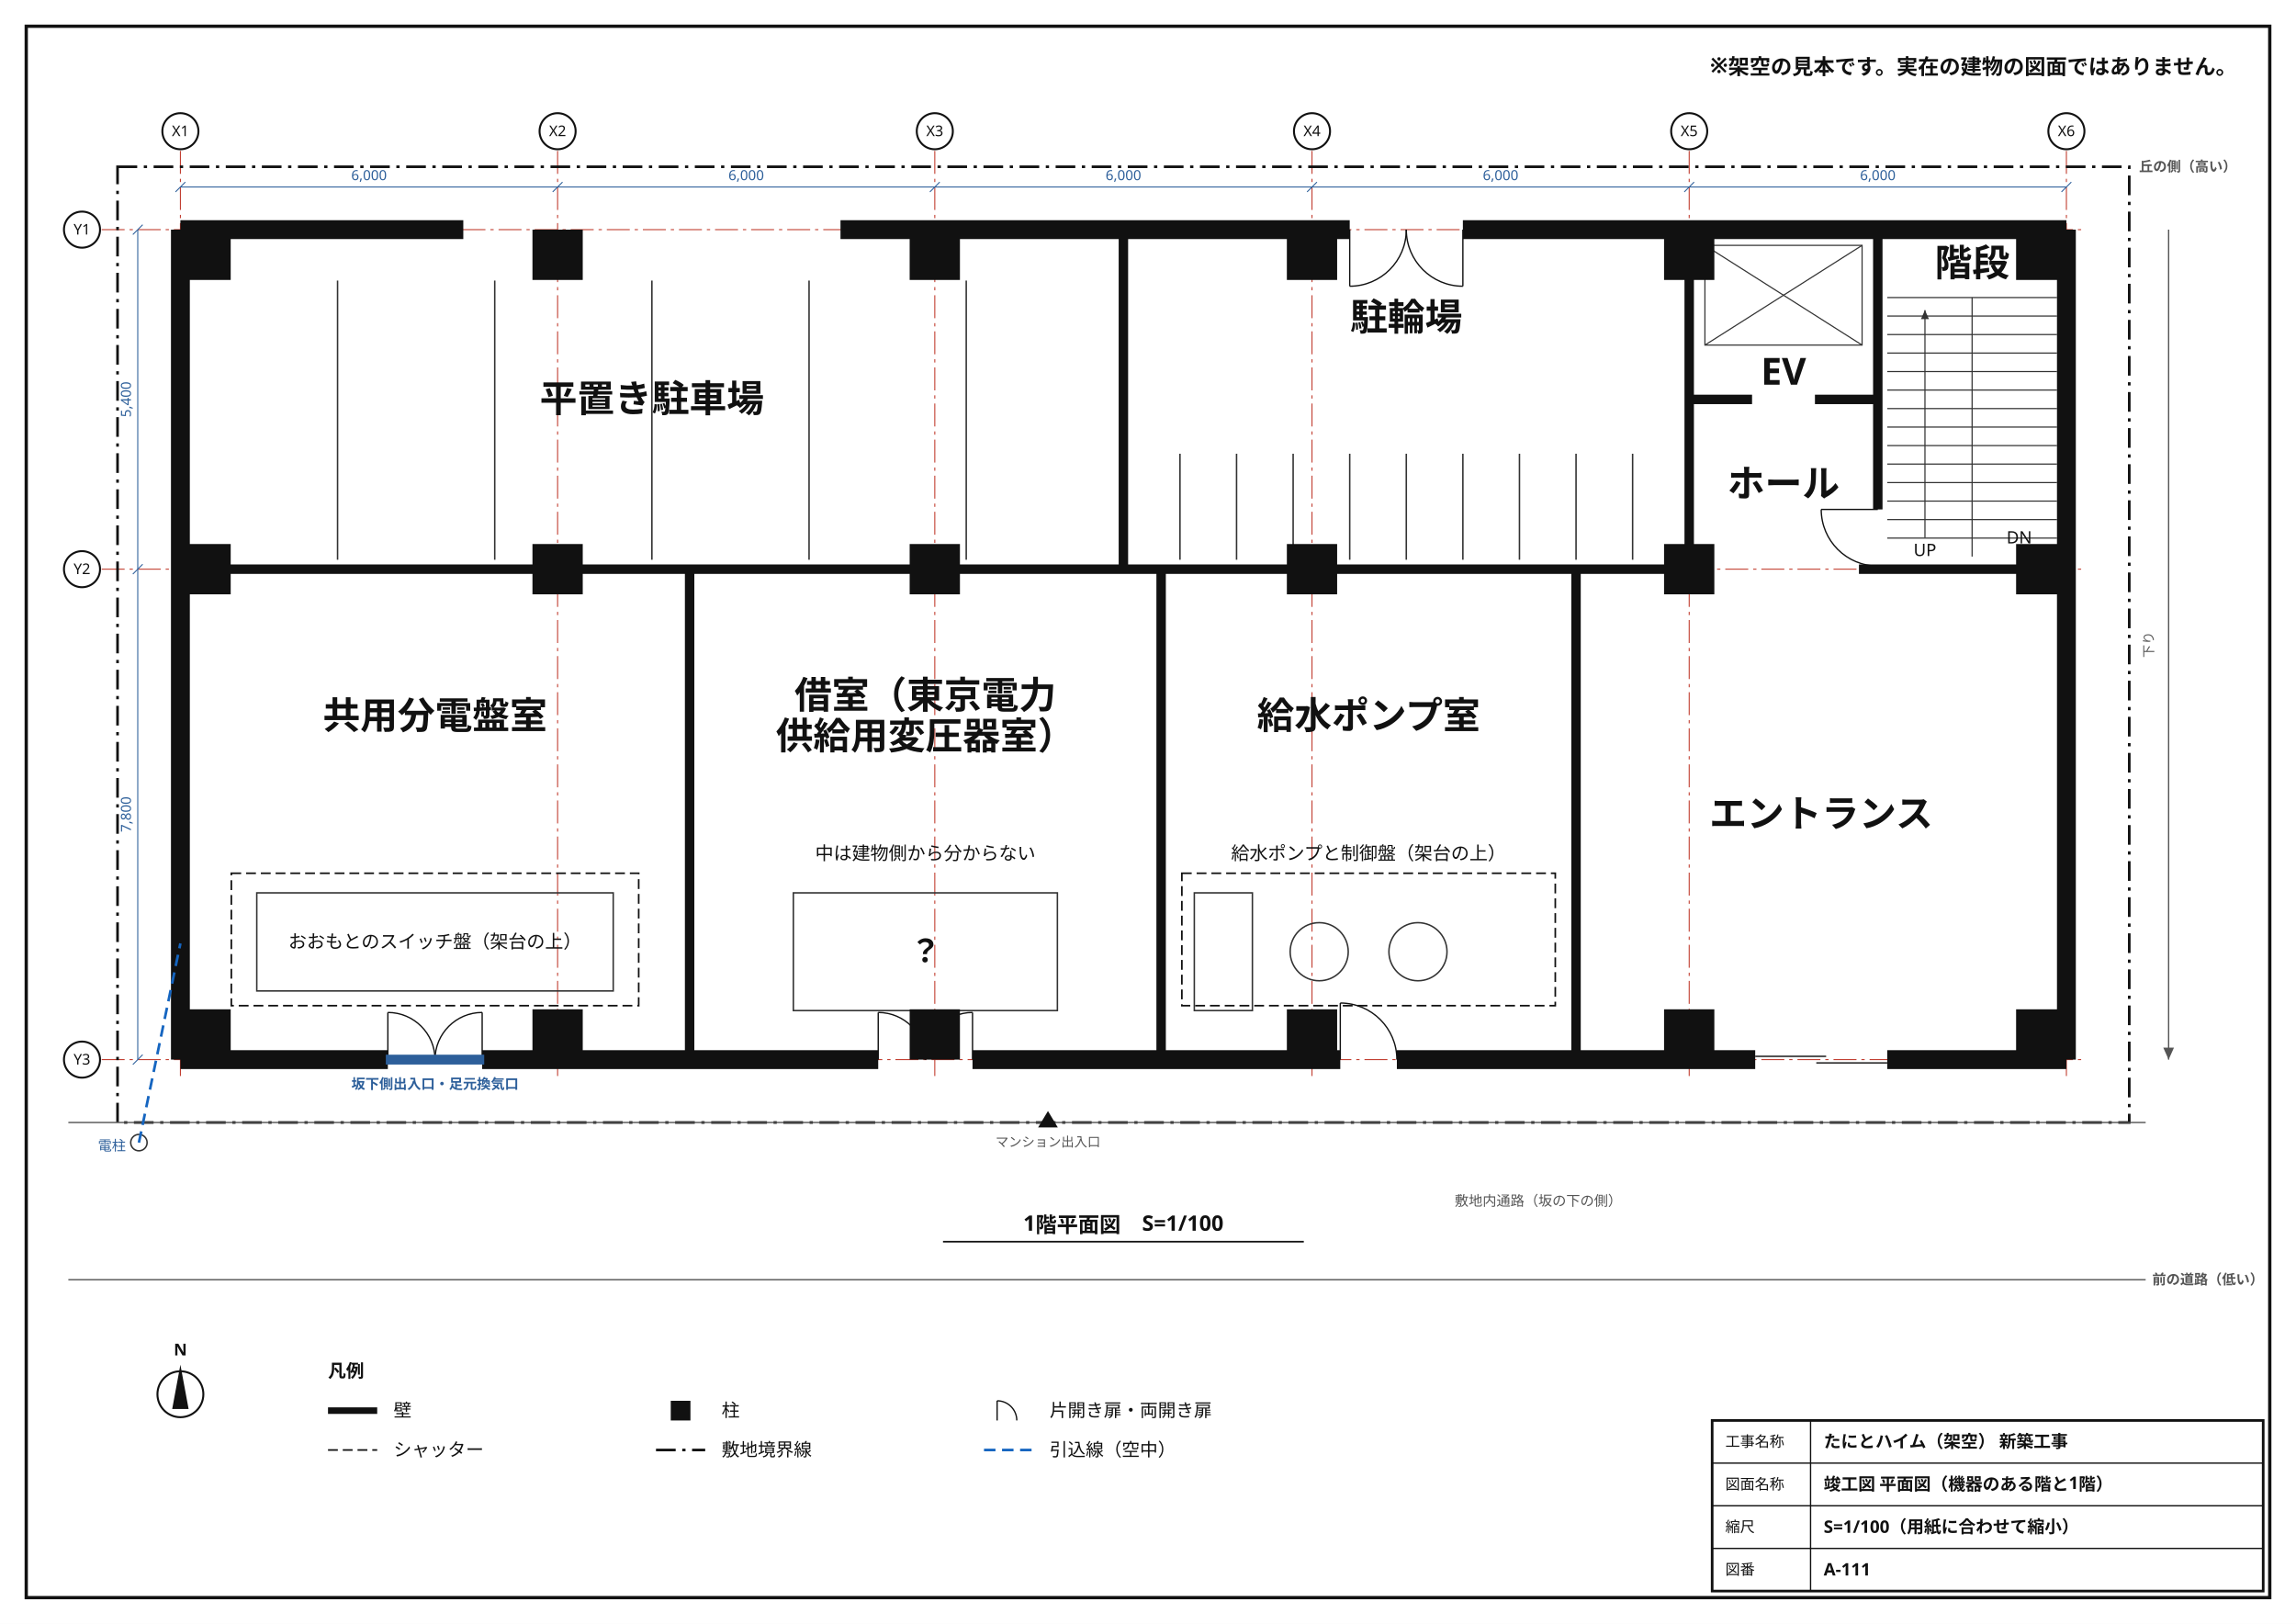
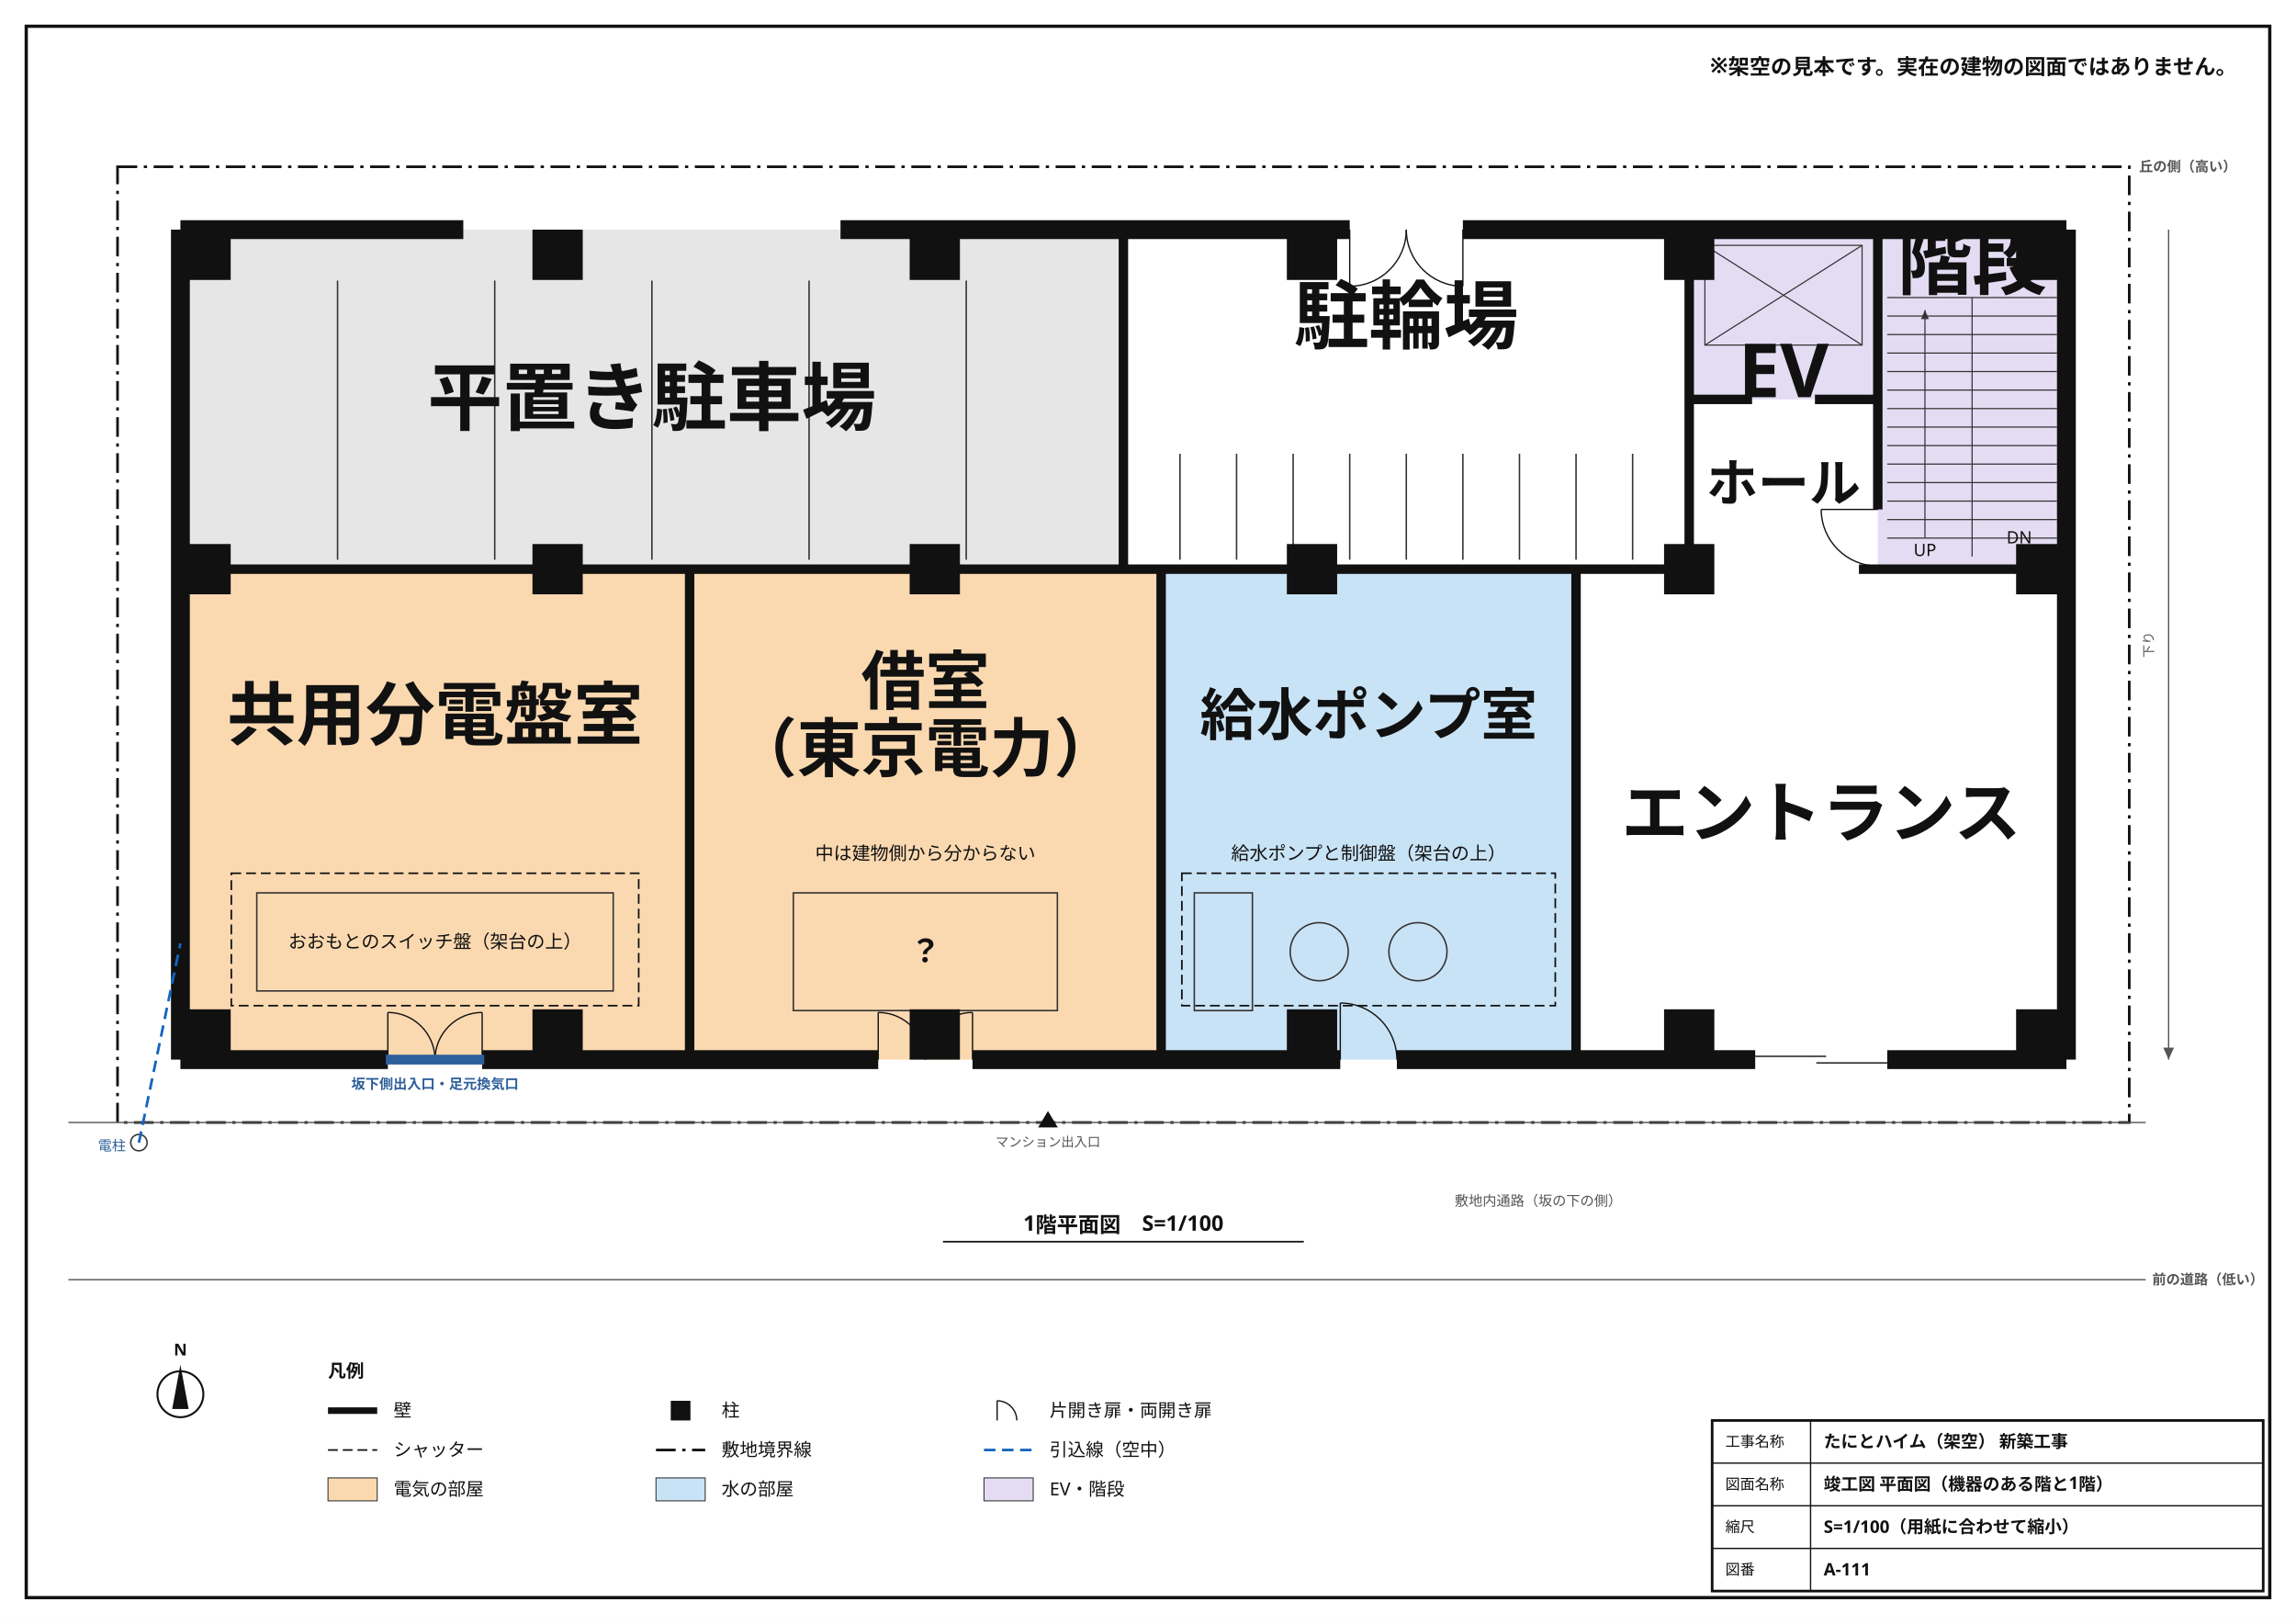
<svg xmlns="http://www.w3.org/2000/svg" viewBox="0 0 1400 990" width="1400" height="990">
  <rect width="1400" height="990" fill="#ffffff" />
  <polygon points="16.00,16.00 1384.00,16.00 1384.00,974.00 16.00,974.00" stroke="#111111" stroke-width="2" fill="none" />
  <text x="1364.00" y="44.33" font-size="13" text-anchor="end" fill="#111111" font-family="Hiragino Sans, Yu Gothic, Noto Sans JP, sans-serif" font-weight="600">※架空の見本です。実在の建物の図面ではありません。</text>
  <polygon points="1044.00,866.00 1380.00,866.00 1380.00,970.00 1044.00,970.00" stroke="#111111" stroke-width="1.6" fill="none" />
  <text x="1052.00" y="882.00" font-size="9" text-anchor="start" fill="#111111" font-family="Hiragino Sans, Yu Gothic, Noto Sans JP, sans-serif">工事名称</text>
  <text x="1112.00" y="882.50" font-size="10.5" text-anchor="start" fill="#111111" font-family="Hiragino Sans, Yu Gothic, Noto Sans JP, sans-serif" font-weight="600">たにとハイム（架空） 新築工事</text>
  <line x1="1044.00" y1="892.00" x2="1380.00" y2="892.00" stroke="#111111" stroke-width="0.8" fill="none" />
  <text x="1052.00" y="908.00" font-size="9" text-anchor="start" fill="#111111" font-family="Hiragino Sans, Yu Gothic, Noto Sans JP, sans-serif">図面名称</text>
  <text x="1112.00" y="908.50" font-size="10.5" text-anchor="start" fill="#111111" font-family="Hiragino Sans, Yu Gothic, Noto Sans JP, sans-serif" font-weight="600">竣工図 平面図（機器のある階と1階）</text>
  <line x1="1044.00" y1="918.00" x2="1380.00" y2="918.00" stroke="#111111" stroke-width="0.8" fill="none" />
  <text x="1052.00" y="934.00" font-size="9" text-anchor="start" fill="#111111" font-family="Hiragino Sans, Yu Gothic, Noto Sans JP, sans-serif">縮尺</text>
  <text x="1112.00" y="934.50" font-size="10.5" text-anchor="start" fill="#111111" font-family="Hiragino Sans, Yu Gothic, Noto Sans JP, sans-serif" font-weight="600">S=1/100（用紙に合わせて縮小）</text>
  <line x1="1044.00" y1="944.00" x2="1380.00" y2="944.00" stroke="#111111" stroke-width="0.8" fill="none" />
  <text x="1052.00" y="960.00" font-size="9" text-anchor="start" fill="#111111" font-family="Hiragino Sans, Yu Gothic, Noto Sans JP, sans-serif">図番</text>
  <text x="1112.00" y="960.50" font-size="10.5" text-anchor="start" fill="#111111" font-family="Hiragino Sans, Yu Gothic, Noto Sans JP, sans-serif" font-weight="600">A-111</text>
  <line x1="1104.00" y1="866.00" x2="1104.00" y2="970.00" stroke="#111111" stroke-width="0.8" fill="none" />
-   <line x1="110.00" y1="92.00" x2="110.00" y2="658.00" stroke="#c0392b" stroke-width="0.6" stroke-dasharray="14 3 2 3" fill="none" />
-   <circle cx="110.00" cy="80.00" r="11.00" stroke="#111111" stroke-width="1.2" fill="none" />
-   <text x="110.00" y="83.00" font-size="9" text-anchor="middle" fill="#111111" font-family="Hiragino Sans, Yu Gothic, Noto Sans JP, sans-serif">X1</text>
-   <line x1="340.00" y1="92.00" x2="340.00" y2="658.00" stroke="#c0392b" stroke-width="0.6" stroke-dasharray="14 3 2 3" fill="none" />
-   <circle cx="340.00" cy="80.00" r="11.00" stroke="#111111" stroke-width="1.2" fill="none" />
-   <text x="340.00" y="83.00" font-size="9" text-anchor="middle" fill="#111111" font-family="Hiragino Sans, Yu Gothic, Noto Sans JP, sans-serif">X2</text>
-   <line x1="570.00" y1="92.00" x2="570.00" y2="658.00" stroke="#c0392b" stroke-width="0.6" stroke-dasharray="14 3 2 3" fill="none" />
-   <circle cx="570.00" cy="80.00" r="11.00" stroke="#111111" stroke-width="1.2" fill="none" />
-   <text x="570.00" y="83.00" font-size="9" text-anchor="middle" fill="#111111" font-family="Hiragino Sans, Yu Gothic, Noto Sans JP, sans-serif">X3</text>
-   <line x1="800.00" y1="92.00" x2="800.00" y2="658.00" stroke="#c0392b" stroke-width="0.6" stroke-dasharray="14 3 2 3" fill="none" />
-   <circle cx="800.00" cy="80.00" r="11.00" stroke="#111111" stroke-width="1.2" fill="none" />
-   <text x="800.00" y="83.00" font-size="9" text-anchor="middle" fill="#111111" font-family="Hiragino Sans, Yu Gothic, Noto Sans JP, sans-serif">X4</text>
-   <line x1="1030.00" y1="92.00" x2="1030.00" y2="658.00" stroke="#c0392b" stroke-width="0.6" stroke-dasharray="14 3 2 3" fill="none" />
-   <circle cx="1030.00" cy="80.00" r="11.00" stroke="#111111" stroke-width="1.2" fill="none" />
-   <text x="1030.00" y="83.00" font-size="9" text-anchor="middle" fill="#111111" font-family="Hiragino Sans, Yu Gothic, Noto Sans JP, sans-serif">X5</text>
-   <line x1="1260.00" y1="92.00" x2="1260.00" y2="658.00" stroke="#c0392b" stroke-width="0.6" stroke-dasharray="14 3 2 3" fill="none" />
-   <circle cx="1260.00" cy="80.00" r="11.00" stroke="#111111" stroke-width="1.2" fill="none" />
-   <text x="1260.00" y="83.00" font-size="9" text-anchor="middle" fill="#111111" font-family="Hiragino Sans, Yu Gothic, Noto Sans JP, sans-serif">X6</text>
-   <line x1="62.00" y1="140.00" x2="1272.00" y2="140.00" stroke="#c0392b" stroke-width="0.6" stroke-dasharray="14 3 2 3" fill="none" />
-   <circle cx="50.00" cy="140.00" r="11.00" stroke="#111111" stroke-width="1.2" fill="none" />
-   <text x="50.00" y="143.00" font-size="9" text-anchor="middle" fill="#111111" font-family="Hiragino Sans, Yu Gothic, Noto Sans JP, sans-serif">Y1</text>
-   <line x1="62.00" y1="347.00" x2="1272.00" y2="347.00" stroke="#c0392b" stroke-width="0.6" stroke-dasharray="14 3 2 3" fill="none" />
-   <circle cx="50.00" cy="347.00" r="11.00" stroke="#111111" stroke-width="1.2" fill="none" />
-   <text x="50.00" y="350.00" font-size="9" text-anchor="middle" fill="#111111" font-family="Hiragino Sans, Yu Gothic, Noto Sans JP, sans-serif">Y2</text>
-   <line x1="62.00" y1="646.00" x2="1272.00" y2="646.00" stroke="#c0392b" stroke-width="0.6" stroke-dasharray="14 3 2 3" fill="none" />
-   <circle cx="50.00" cy="646.00" r="11.00" stroke="#111111" stroke-width="1.2" fill="none" />
-   <text x="50.00" y="649.00" font-size="9" text-anchor="middle" fill="#111111" font-family="Hiragino Sans, Yu Gothic, Noto Sans JP, sans-serif">Y3</text>
-   <line x1="110.00" y1="114.00" x2="1260.00" y2="114.00" stroke="#2d5f9a" stroke-width="0.6" fill="none" />
-   <line x1="107.00" y1="117.00" x2="113.00" y2="111.00" stroke="#2d5f9a" stroke-width="0.6" fill="none" />
-   <text x="225.00" y="109.83" font-size="8.5" text-anchor="middle" fill="#2d5f9a" font-family="Hiragino Sans, Yu Gothic, Noto Sans JP, sans-serif">6,000</text>
-   <line x1="337.00" y1="117.00" x2="343.00" y2="111.00" stroke="#2d5f9a" stroke-width="0.6" fill="none" />
-   <text x="455.00" y="109.83" font-size="8.5" text-anchor="middle" fill="#2d5f9a" font-family="Hiragino Sans, Yu Gothic, Noto Sans JP, sans-serif">6,000</text>
-   <line x1="567.00" y1="117.00" x2="573.00" y2="111.00" stroke="#2d5f9a" stroke-width="0.6" fill="none" />
-   <text x="685.00" y="109.83" font-size="8.5" text-anchor="middle" fill="#2d5f9a" font-family="Hiragino Sans, Yu Gothic, Noto Sans JP, sans-serif">6,000</text>
-   <line x1="797.00" y1="117.00" x2="803.00" y2="111.00" stroke="#2d5f9a" stroke-width="0.6" fill="none" />
-   <text x="915.00" y="109.83" font-size="8.5" text-anchor="middle" fill="#2d5f9a" font-family="Hiragino Sans, Yu Gothic, Noto Sans JP, sans-serif">6,000</text>
-   <line x1="1027.00" y1="117.00" x2="1033.00" y2="111.00" stroke="#2d5f9a" stroke-width="0.6" fill="none" />
-   <text x="1145.00" y="109.83" font-size="8.5" text-anchor="middle" fill="#2d5f9a" font-family="Hiragino Sans, Yu Gothic, Noto Sans JP, sans-serif">6,000</text>
-   <line x1="1257.00" y1="117.00" x2="1263.00" y2="111.00" stroke="#2d5f9a" stroke-width="0.6" fill="none" />
-   <line x1="84.00" y1="140.00" x2="84.00" y2="646.00" stroke="#2d5f9a" stroke-width="0.6" fill="none" />
-   <line x1="81.00" y1="143.00" x2="87.00" y2="137.00" stroke="#2d5f9a" stroke-width="0.6" fill="none" />
-   <text x="77.00" y="246.33" font-size="8.5" text-anchor="middle" fill="#2d5f9a" font-family="Hiragino Sans, Yu Gothic, Noto Sans JP, sans-serif" transform="rotate(-90 77.00 243.50)">5,400</text>
-   <line x1="81.00" y1="350.00" x2="87.00" y2="344.00" stroke="#2d5f9a" stroke-width="0.6" fill="none" />
-   <text x="77.00" y="499.33" font-size="8.5" text-anchor="middle" fill="#2d5f9a" font-family="Hiragino Sans, Yu Gothic, Noto Sans JP, sans-serif" transform="rotate(-90 77.00 496.50)">7,800</text>
-   <line x1="81.00" y1="649.00" x2="87.00" y2="643.00" stroke="#2d5f9a" stroke-width="0.6" fill="none" />
+   <polygon points="110.00,140.00 685.00,140.00 685.00,347.00 110.00,347.00" fill="#e6e6e6" stroke="none" />
+   <polygon points="1030.00,140.00 1145.00,140.00 1145.00,243.50 1030.00,243.50" fill="#e3dcf2" stroke="none" />
+   <polygon points="1145.00,140.00 1260.00,140.00 1260.00,347.00 1145.00,347.00" fill="#e3dcf2" stroke="none" />
+   <polygon points="110.00,347.00 420.50,347.00 420.50,646.00 110.00,646.00" fill="#fbd9b0" stroke="none" />
+   <polygon points="420.50,347.00 708.00,347.00 708.00,646.00 420.50,646.00" fill="#fbd9b0" stroke="none" />
+   <polygon points="708.00,347.00 961.00,347.00 961.00,646.00 708.00,646.00" fill="#c9e3f6" stroke="none" />
  <line x1="205.83" y1="171.05" x2="205.83" y2="341.25" stroke="#333333" stroke-width="0.9" fill="none" />
  <line x1="301.67" y1="171.05" x2="301.67" y2="341.25" stroke="#333333" stroke-width="0.9" fill="none" />
  <line x1="397.50" y1="171.05" x2="397.50" y2="341.25" stroke="#333333" stroke-width="0.9" fill="none" />
  <line x1="493.33" y1="171.05" x2="493.33" y2="341.25" stroke="#333333" stroke-width="0.9" fill="none" />
  <line x1="589.17" y1="171.05" x2="589.17" y2="341.25" stroke="#333333" stroke-width="0.9" fill="none" />
-   <text x="397.50" y="251.10" font-size="22.8" text-anchor="middle" fill="#111111" font-family="Hiragino Sans, Yu Gothic, Noto Sans JP, sans-serif" font-weight="600">平置き駐車場</text>
+   <text x="397.50" y="258.70" font-size="45.6" text-anchor="middle" fill="#111111" font-family="Hiragino Sans, Yu Gothic, Noto Sans JP, sans-serif" font-weight="600">平置き駐車場</text>
  <line x1="719.50" y1="276.62" x2="719.50" y2="341.25" stroke="#333333" stroke-width="0.9" fill="none" />
  <line x1="754.00" y1="276.62" x2="754.00" y2="341.25" stroke="#333333" stroke-width="0.9" fill="none" />
  <line x1="788.50" y1="276.62" x2="788.50" y2="341.25" stroke="#333333" stroke-width="0.9" fill="none" />
  <line x1="823.00" y1="276.62" x2="823.00" y2="341.25" stroke="#333333" stroke-width="0.9" fill="none" />
  <line x1="857.50" y1="276.62" x2="857.50" y2="341.25" stroke="#333333" stroke-width="0.9" fill="none" />
  <line x1="892.00" y1="276.62" x2="892.00" y2="341.25" stroke="#333333" stroke-width="0.9" fill="none" />
  <line x1="926.50" y1="276.62" x2="926.50" y2="341.25" stroke="#333333" stroke-width="0.9" fill="none" />
  <line x1="961.00" y1="276.62" x2="961.00" y2="341.25" stroke="#333333" stroke-width="0.9" fill="none" />
  <line x1="995.50" y1="276.62" x2="995.50" y2="341.25" stroke="#333333" stroke-width="0.9" fill="none" />
-   <text x="857.50" y="201.42" font-size="22.8" text-anchor="middle" fill="#111111" font-family="Hiragino Sans, Yu Gothic, Noto Sans JP, sans-serif" font-weight="600">駐輪場</text>
+   <text x="857.50" y="209.02" font-size="45.6" text-anchor="middle" fill="#111111" font-family="Hiragino Sans, Yu Gothic, Noto Sans JP, sans-serif" font-weight="600">駐輪場</text>
  <polygon points="1039.58,149.58 1135.42,149.58 1135.42,210.38 1039.58,210.38" stroke="#333333" stroke-width="0.7" fill="none" />
  <line x1="1039.58" y1="149.58" x2="1135.42" y2="210.38" stroke="#333333" stroke-width="0.7" fill="none" />
  <line x1="1135.42" y1="149.58" x2="1039.58" y2="210.38" stroke="#333333" stroke-width="0.7" fill="none" />
-   <text x="1087.50" y="234.54" font-size="22.8" text-anchor="middle" fill="#111111" font-family="Hiragino Sans, Yu Gothic, Noto Sans JP, sans-serif" font-weight="600">EV</text>
+   <text x="1087.50" y="242.14" font-size="45.6" text-anchor="middle" fill="#111111" font-family="Hiragino Sans, Yu Gothic, Noto Sans JP, sans-serif" font-weight="600">EV</text>
  <line x1="1202.50" y1="181.40" x2="1202.50" y2="339.33" stroke="#333333" stroke-width="0.7" fill="none" />
  <line x1="1150.75" y1="181.40" x2="1254.25" y2="181.40" stroke="#333333" stroke-width="0.7" fill="none" />
  <line x1="1150.75" y1="192.68" x2="1254.25" y2="192.68" stroke="#333333" stroke-width="0.7" fill="none" />
  <line x1="1150.75" y1="203.96" x2="1254.25" y2="203.96" stroke="#333333" stroke-width="0.7" fill="none" />
  <line x1="1150.75" y1="215.24" x2="1254.25" y2="215.24" stroke="#333333" stroke-width="0.7" fill="none" />
  <line x1="1150.75" y1="226.52" x2="1254.25" y2="226.52" stroke="#333333" stroke-width="0.7" fill="none" />
  <line x1="1150.75" y1="237.80" x2="1254.25" y2="237.80" stroke="#333333" stroke-width="0.7" fill="none" />
  <line x1="1150.75" y1="249.09" x2="1254.25" y2="249.09" stroke="#333333" stroke-width="0.7" fill="none" />
  <line x1="1150.75" y1="260.37" x2="1254.25" y2="260.37" stroke="#333333" stroke-width="0.7" fill="none" />
  <line x1="1150.75" y1="271.65" x2="1254.25" y2="271.65" stroke="#333333" stroke-width="0.7" fill="none" />
  <line x1="1150.75" y1="282.93" x2="1254.25" y2="282.93" stroke="#333333" stroke-width="0.7" fill="none" />
  <line x1="1150.75" y1="294.21" x2="1254.25" y2="294.21" stroke="#333333" stroke-width="0.7" fill="none" />
  <line x1="1150.75" y1="305.49" x2="1254.25" y2="305.49" stroke="#333333" stroke-width="0.7" fill="none" />
  <line x1="1150.75" y1="316.77" x2="1254.25" y2="316.77" stroke="#333333" stroke-width="0.7" fill="none" />
  <line x1="1150.75" y1="328.05" x2="1254.25" y2="328.05" stroke="#333333" stroke-width="0.7" fill="none" />
  <line x1="1173.75" y1="327.83" x2="1173.75" y2="189.07" stroke="#333333" stroke-width="0.7" fill="none" />
  <polygon points="1173.75,189.07 1176.20,194.55 1171.30,194.55" fill="#333333" stroke="none" />
  <text x="1231.25" y="331.30" font-size="10.4" text-anchor="middle" fill="#111111" font-family="Hiragino Sans, Yu Gothic, Noto Sans JP, sans-serif">DN</text>
  <text x="1173.75" y="338.97" font-size="10.4" text-anchor="middle" fill="#111111" font-family="Hiragino Sans, Yu Gothic, Noto Sans JP, sans-serif">UP</text>
-   <text x="1202.50" y="168.30" font-size="22.8" text-anchor="middle" fill="#111111" font-family="Hiragino Sans, Yu Gothic, Noto Sans JP, sans-serif" font-weight="600">階段</text>
-   <text x="1087.50" y="302.85" font-size="22.8" text-anchor="middle" fill="#111111" font-family="Hiragino Sans, Yu Gothic, Noto Sans JP, sans-serif" font-weight="600">ホール</text>
+   <text x="1202.50" y="175.90" font-size="45.6" text-anchor="middle" fill="#111111" font-family="Hiragino Sans, Yu Gothic, Noto Sans JP, sans-serif" font-weight="600">階段</text>
+   <text x="1087.50" y="305.69" font-size="31.318" text-anchor="middle" fill="#111111" font-family="Hiragino Sans, Yu Gothic, Noto Sans JP, sans-serif" font-weight="600">ホール</text>
  <polygon points="156.57,544.34 373.92,544.34 373.92,604.14 156.57,604.14" stroke="#333333" stroke-width="0.9" fill="none" />
  <polygon points="141.05,532.38 389.45,532.38 389.45,613.11 141.05,613.11" stroke="#111111" stroke-width="1.0" stroke-dasharray="6 3" fill="none" />
  <text x="265.25" y="577.97" font-size="11.2" text-anchor="middle" fill="#111111" font-family="Hiragino Sans, Yu Gothic, Noto Sans JP, sans-serif">おおもとのスイッチ盤（架台の上）</text>
-   <text x="265.25" y="444.30" font-size="22.8" text-anchor="middle" fill="#111111" font-family="Hiragino Sans, Yu Gothic, Noto Sans JP, sans-serif" font-weight="600">共用分電盤室</text>
+   <text x="265.25" y="450.79" font-size="42.28" text-anchor="middle" fill="#111111" font-family="Hiragino Sans, Yu Gothic, Noto Sans JP, sans-serif" font-weight="600">共用分電盤室</text>
  <polygon points="483.75,544.34 644.75,544.34 644.75,616.10 483.75,616.10" stroke="#333333" stroke-width="0.9" fill="none" />
  <text x="564.25" y="586.62" font-size="19.2" text-anchor="middle" fill="#111111" font-family="Hiragino Sans, Yu Gothic, Noto Sans JP, sans-serif" font-weight="600">？</text>
  <text x="564.25" y="524.15" font-size="11.2" text-anchor="middle" fill="#111111" font-family="Hiragino Sans, Yu Gothic, Noto Sans JP, sans-serif">中は建物側から分からない</text>
-   <text x="564.25" y="431.90" font-size="22.8" text-anchor="middle" fill="#111111" font-family="Hiragino Sans, Yu Gothic, Noto Sans JP, sans-serif" font-weight="600">借室（東京電力</text>
-   <text x="564.25" y="456.70" font-size="22.8" text-anchor="middle" fill="#111111" font-family="Hiragino Sans, Yu Gothic, Noto Sans JP, sans-serif" font-weight="600">供給用変圧器室）</text>
+   <text x="564.25" y="429.18" font-size="39.148" text-anchor="middle" fill="#111111" font-family="Hiragino Sans, Yu Gothic, Noto Sans JP, sans-serif" font-weight="600">借室</text>
+   <text x="564.25" y="470.32" font-size="39.148" text-anchor="middle" fill="#111111" font-family="Hiragino Sans, Yu Gothic, Noto Sans JP, sans-serif" font-weight="600">（東京電力）</text>
  <circle cx="804.39" cy="580.22" r="17.71" stroke="#333333" stroke-width="0.9" fill="none" />
  <circle cx="864.61" cy="580.22" r="17.71" stroke="#333333" stroke-width="0.9" fill="none" />
  <polygon points="728.24,544.34 763.66,544.34 763.66,616.10 728.24,616.10" stroke="#333333" stroke-width="0.9" fill="none" />
  <text x="834.50" y="524.15" font-size="11.2" text-anchor="middle" fill="#111111" font-family="Hiragino Sans, Yu Gothic, Noto Sans JP, sans-serif">給水ポンプと制御盤（架台の上）</text>
  <polygon points="720.65,532.38 948.35,532.38 948.35,613.11 720.65,613.11" stroke="#111111" stroke-width="1.0" stroke-dasharray="6 3" fill="none" />
-   <text x="834.50" y="444.30" font-size="22.8" text-anchor="middle" fill="#111111" font-family="Hiragino Sans, Yu Gothic, Noto Sans JP, sans-serif" font-weight="600">給水ポンプ室</text>
-   <text x="1110.50" y="504.10" font-size="22.8" text-anchor="middle" fill="#111111" font-family="Hiragino Sans, Yu Gothic, Noto Sans JP, sans-serif" font-weight="600">エントランス</text>
+   <text x="834.50" y="448.18" font-size="34.45" text-anchor="middle" fill="#111111" font-family="Hiragino Sans, Yu Gothic, Noto Sans JP, sans-serif" font-weight="600">給水ポンプ室</text>
+   <text x="1110.50" y="510.07" font-size="40.714" text-anchor="middle" fill="#111111" font-family="Hiragino Sans, Yu Gothic, Noto Sans JP, sans-serif" font-weight="600">エントランス</text>
  <polygon points="110.00,134.25 282.50,134.25 282.50,145.75 110.00,145.75" fill="#111111" stroke="none" />
  <polygon points="512.50,134.25 823.00,134.25 823.00,145.75 512.50,145.75" fill="#111111" stroke="none" />
  <polygon points="892.00,134.25 1260.00,134.25 1260.00,145.75 892.00,145.75" fill="#111111" stroke="none" />
  <polygon points="110.00,344.12 1041.50,344.12 1041.50,349.88 110.00,349.88" fill="#111111" stroke="none" />
  <polygon points="1133.50,344.12 1260.00,344.12 1260.00,349.88 1133.50,349.88" fill="#111111" stroke="none" />
  <polygon points="104.25,140.00 115.75,140.00 115.75,646.00 104.25,646.00" fill="#111111" stroke="none" />
  <polygon points="682.12,140.00 687.88,140.00 687.88,347.00 682.12,347.00" fill="#111111" stroke="none" />
  <polygon points="1027.12,140.00 1032.88,140.00 1032.88,347.00 1027.12,347.00" fill="#111111" stroke="none" />
  <polygon points="1030.00,240.62 1068.33,240.62 1068.33,246.38 1030.00,246.38" fill="#111111" stroke="none" />
  <polygon points="1106.67,240.62 1145.00,240.62 1145.00,246.38 1106.67,246.38" fill="#111111" stroke="none" />
  <polygon points="1142.12,140.00 1147.88,140.00 1147.88,310.58 1142.12,310.58" fill="#111111" stroke="none" />
  <polygon points="1142.12,345.08 1147.88,345.08 1147.88,347.00 1142.12,347.00" fill="#111111" stroke="none" />
  <polygon points="1254.25,140.00 1265.75,140.00 1265.75,646.00 1254.25,646.00" fill="#111111" stroke="none" />
  <polygon points="110.00,640.25 236.50,640.25 236.50,651.75 110.00,651.75" fill="#111111" stroke="none" />
  <polygon points="294.00,640.25 535.50,640.25 535.50,651.75 294.00,651.75" fill="#111111" stroke="none" />
  <polygon points="593.00,640.25 817.25,640.25 817.25,651.75 593.00,651.75" fill="#111111" stroke="none" />
  <polygon points="851.75,640.25 1070.25,640.25 1070.25,651.75 851.75,651.75" fill="#111111" stroke="none" />
  <polygon points="1150.75,640.25 1260.00,640.25 1260.00,651.75 1150.75,651.75" fill="#111111" stroke="none" />
  <polygon points="417.62,347.00 423.38,347.00 423.38,646.00 417.62,646.00" fill="#111111" stroke="none" />
  <polygon points="705.12,347.00 710.88,347.00 710.88,646.00 705.12,646.00" fill="#111111" stroke="none" />
  <polygon points="958.12,347.00 963.87,347.00 963.87,646.00 958.12,646.00" fill="#111111" stroke="none" />
  <line x1="823.00" y1="140.00" x2="823.00" y2="174.50" stroke="#111111" stroke-width="0.8" fill="none" />
  <path d="M 857.50 140.00 A 34.50 34.50 0 0 1 823.00 174.50" stroke="#111111" stroke-width="0.8" fill="none" />
  <line x1="892.00" y1="140.00" x2="892.00" y2="174.50" stroke="#111111" stroke-width="0.8" fill="none" />
  <path d="M 892.00 174.50 A 34.50 34.50 0 0 1 857.50 140.00" stroke="#111111" stroke-width="0.8" fill="none" />
  <line x1="1145.00" y1="310.58" x2="1110.50" y2="310.58" stroke="#111111" stroke-width="0.8" fill="none" />
  <path d="M 1145.00 345.08 A 34.50 34.50 0 0 1 1110.50 310.58" stroke="#111111" stroke-width="0.8" fill="none" />
  <line x1="236.50" y1="646.00" x2="236.50" y2="617.25" stroke="#111111" stroke-width="0.8" fill="none" />
  <path d="M 236.50 617.25 A 28.75 28.75 0 0 1 265.25 646.00" stroke="#111111" stroke-width="0.8" fill="none" />
  <line x1="294.00" y1="646.00" x2="294.00" y2="617.25" stroke="#111111" stroke-width="0.8" fill="none" />
  <path d="M 265.25 646.00 A 28.75 28.75 0 0 1 294.00 617.25" stroke="#111111" stroke-width="0.8" fill="none" />
  <line x1="535.50" y1="646.00" x2="535.50" y2="617.25" stroke="#111111" stroke-width="0.8" fill="none" />
  <path d="M 535.50 617.25 A 28.75 28.75 0 0 1 564.25 646.00" stroke="#111111" stroke-width="0.8" fill="none" />
  <line x1="593.00" y1="646.00" x2="593.00" y2="617.25" stroke="#111111" stroke-width="0.8" fill="none" />
  <path d="M 564.25 646.00 A 28.75 28.75 0 0 1 593.00 617.25" stroke="#111111" stroke-width="0.8" fill="none" />
  <line x1="817.25" y1="646.00" x2="817.25" y2="611.50" stroke="#111111" stroke-width="0.8" fill="none" />
  <path d="M 817.25 611.50 A 34.50 34.50 0 0 1 851.75 646.00" stroke="#111111" stroke-width="0.8" fill="none" />
  <line x1="1070.25" y1="644.00" x2="1113.50" y2="644.00" stroke="#111111" stroke-width="0.8" fill="none" />
  <line x1="1107.50" y1="648.00" x2="1150.75" y2="648.00" stroke="#111111" stroke-width="0.8" fill="none" />
  <polygon points="110.00,140.00 140.67,140.00 140.67,170.67 110.00,170.67" fill="#111111" stroke="none" />
  <polygon points="110.00,331.67 140.67,331.67 140.67,362.33 110.00,362.33" fill="#111111" stroke="none" />
  <polygon points="110.00,615.33 140.67,615.33 140.67,646.00 110.00,646.00" fill="#111111" stroke="none" />
  <polygon points="324.67,140.00 355.33,140.00 355.33,170.67 324.67,170.67" fill="#111111" stroke="none" />
  <polygon points="324.67,331.67 355.33,331.67 355.33,362.33 324.67,362.33" fill="#111111" stroke="none" />
  <polygon points="324.67,615.33 355.33,615.33 355.33,646.00 324.67,646.00" fill="#111111" stroke="none" />
  <polygon points="554.67,140.00 585.33,140.00 585.33,170.67 554.67,170.67" fill="#111111" stroke="none" />
  <polygon points="554.67,331.67 585.33,331.67 585.33,362.33 554.67,362.33" fill="#111111" stroke="none" />
  <polygon points="554.67,615.33 585.33,615.33 585.33,646.00 554.67,646.00" fill="#111111" stroke="none" />
  <polygon points="784.67,140.00 815.33,140.00 815.33,170.67 784.67,170.67" fill="#111111" stroke="none" />
  <polygon points="784.67,331.67 815.33,331.67 815.33,362.33 784.67,362.33" fill="#111111" stroke="none" />
  <polygon points="784.67,615.33 815.33,615.33 815.33,646.00 784.67,646.00" fill="#111111" stroke="none" />
  <polygon points="1014.67,140.00 1045.33,140.00 1045.33,170.67 1014.67,170.67" fill="#111111" stroke="none" />
  <polygon points="1014.67,331.67 1045.33,331.67 1045.33,362.33 1014.67,362.33" fill="#111111" stroke="none" />
  <polygon points="1014.67,615.33 1045.33,615.33 1045.33,646.00 1014.67,646.00" fill="#111111" stroke="none" />
  <polygon points="1229.33,140.00 1260.00,140.00 1260.00,170.67 1229.33,170.67" fill="#111111" stroke="none" />
  <polygon points="1229.33,331.67 1260.00,331.67 1260.00,362.33 1229.33,362.33" fill="#111111" stroke="none" />
  <polygon points="1229.33,615.33 1260.00,615.33 1260.00,646.00 1229.33,646.00" fill="#111111" stroke="none" />
  <polygon points="235.25,643.00 295.25,643.00 295.25,649.00 235.25,649.00" fill="#2d5f9a" stroke="none" />
  <text x="265.25" y="663.83" font-size="8.5" text-anchor="middle" fill="#2d5f9a" font-family="Hiragino Sans, Yu Gothic, Noto Sans JP, sans-serif" font-weight="600">坂下側出入口・足元換気口</text>
  <polygon points="71.67,101.67 1298.33,101.67 1298.33,684.33 71.67,684.33" stroke="#111111" stroke-width="1.6" stroke-dasharray="12 4 2 4" fill="none" />
  <line x1="41.67" y1="684.33" x2="1308.33" y2="684.33" stroke="#555555" stroke-width="0.8" fill="none" />
  <line x1="41.67" y1="780.17" x2="1308.33" y2="780.17" stroke="#555555" stroke-width="0.8" fill="none" />
  <text x="938.00" y="735.08" font-size="8.5" text-anchor="middle" fill="#555555" font-family="Hiragino Sans, Yu Gothic, Noto Sans JP, sans-serif">敷地内通路（坂の下の側）</text>
  <text x="1304.33" y="104.50" font-size="8.5" text-anchor="start" fill="#555555" font-family="Hiragino Sans, Yu Gothic, Noto Sans JP, sans-serif" font-weight="600">丘の側（高い）</text>
  <text x="1312.33" y="783.00" font-size="8.5" text-anchor="start" fill="#555555" font-family="Hiragino Sans, Yu Gothic, Noto Sans JP, sans-serif" font-weight="600">前の道路（低い）</text>
  <line x1="1322.33" y1="140.00" x2="1322.33" y2="646.00" stroke="#555555" stroke-width="0.8" fill="none" />
  <polygon points="1322.33,646.00 1319.07,638.70 1325.60,638.70" fill="#555555" stroke="none" />
  <text x="1310.33" y="395.67" font-size="8" text-anchor="middle" fill="#555555" font-family="Hiragino Sans, Yu Gothic, Noto Sans JP, sans-serif" transform="rotate(-90 1310.33 393.00)">下り</text>
  <polygon points="639.00,677.33 633.00,687.33 645.00,687.33" fill="#111111" stroke="none" />
  <text x="639.00" y="699.00" font-size="8" text-anchor="middle" fill="#555555" font-family="Hiragino Sans, Yu Gothic, Noto Sans JP, sans-serif">マンション出入口</text>
  <circle cx="84.70" cy="696.60" r="5.00" stroke="#333333" stroke-width="0.9" fill="none" />
  <line x1="84.70" y1="696.60" x2="110.00" y2="575.16" stroke="#1565c0" stroke-width="1.6" stroke-dasharray="7 4" fill="none" />
  <text x="76.70" y="701.43" font-size="8.5" text-anchor="end" fill="#2d5f9a" font-family="Hiragino Sans, Yu Gothic, Noto Sans JP, sans-serif">電柱</text>
  <text x="685.00" y="750.33" font-size="13" text-anchor="middle" fill="#111111" font-family="Hiragino Sans, Yu Gothic, Noto Sans JP, sans-serif" font-weight="600">1階平面図　S=1/100</text>
  <line x1="575.00" y1="757.00" x2="795.00" y2="757.00" stroke="#111111" stroke-width="1" fill="none" />
  <circle cx="110.00" cy="850.00" r="14.00" stroke="#111111" stroke-width="1.2" fill="none" />
  <polygon points="110.00,832.00 105.00,859.00 115.00,859.00" fill="#111111" stroke="none" />
  <text x="110.00" y="826.33" font-size="10" text-anchor="middle" fill="#111111" font-family="Hiragino Sans, Yu Gothic, Noto Sans JP, sans-serif" font-weight="600">N</text>
  <text x="200.00" y="839.67" font-size="11" text-anchor="start" fill="#111111" font-family="Hiragino Sans, Yu Gothic, Noto Sans JP, sans-serif" font-weight="600">凡例</text>
  <polygon points="200.00,858.00 230.00,858.00 230.00,862.00 200.00,862.00" fill="#111111" stroke="none" />
  <text x="240.00" y="863.67" font-size="11" text-anchor="start" fill="#111111" font-family="Hiragino Sans, Yu Gothic, Noto Sans JP, sans-serif">壁</text>
  <polygon points="409.00,854.00 421.00,854.00 421.00,866.00 409.00,866.00" fill="#111111" stroke="none" />
  <text x="440.00" y="863.67" font-size="11" text-anchor="start" fill="#111111" font-family="Hiragino Sans, Yu Gothic, Noto Sans JP, sans-serif">柱</text>
  <line x1="608.00" y1="866.00" x2="608.00" y2="854.00" stroke="#111111" stroke-width="0.8" fill="none" />
  <path d="M 608.00 854.00 A 12.00 12.00 0 0 1 620.00 866.00" stroke="#111111" stroke-width="0.8" fill="none" />
  <text x="640.00" y="863.67" font-size="11" text-anchor="start" fill="#111111" font-family="Hiragino Sans, Yu Gothic, Noto Sans JP, sans-serif">片開き扉・両開き扉</text>
  <line x1="200.00" y1="884.00" x2="230.00" y2="884.00" stroke="#111111" stroke-width="1.0" stroke-dasharray="6 3" fill="none" />
  <text x="240.00" y="887.67" font-size="11" text-anchor="start" fill="#111111" font-family="Hiragino Sans, Yu Gothic, Noto Sans JP, sans-serif">シャッター</text>
  <line x1="400.00" y1="884.00" x2="430.00" y2="884.00" stroke="#111111" stroke-width="1.6" stroke-dasharray="12 4 2 4" fill="none" />
  <text x="440.00" y="887.67" font-size="11" text-anchor="start" fill="#111111" font-family="Hiragino Sans, Yu Gothic, Noto Sans JP, sans-serif">敷地境界線</text>
  <line x1="600.00" y1="884.00" x2="630.00" y2="884.00" stroke="#1565c0" stroke-width="1.6" stroke-dasharray="7 4" fill="none" />
  <text x="640.00" y="887.67" font-size="11" text-anchor="start" fill="#111111" font-family="Hiragino Sans, Yu Gothic, Noto Sans JP, sans-serif">引込線（空中）</text>
+   <polygon points="200.00,901.00 230.00,901.00 230.00,915.00 200.00,915.00" fill="#fbd9b0" stroke="none" />
+   <polygon points="200.00,901.00 230.00,901.00 230.00,915.00 200.00,915.00" stroke="#333333" stroke-width="0.6" fill="none" />
+   <text x="240.00" y="911.67" font-size="11" text-anchor="start" fill="#111111" font-family="Hiragino Sans, Yu Gothic, Noto Sans JP, sans-serif">電気の部屋</text>
+   <polygon points="400.00,901.00 430.00,901.00 430.00,915.00 400.00,915.00" fill="#c9e3f6" stroke="none" />
+   <polygon points="400.00,901.00 430.00,901.00 430.00,915.00 400.00,915.00" stroke="#333333" stroke-width="0.6" fill="none" />
+   <text x="440.00" y="911.67" font-size="11" text-anchor="start" fill="#111111" font-family="Hiragino Sans, Yu Gothic, Noto Sans JP, sans-serif">水の部屋</text>
+   <polygon points="600.00,901.00 630.00,901.00 630.00,915.00 600.00,915.00" fill="#e3dcf2" stroke="none" />
+   <polygon points="600.00,901.00 630.00,901.00 630.00,915.00 600.00,915.00" stroke="#333333" stroke-width="0.6" fill="none" />
+   <text x="640.00" y="911.67" font-size="11" text-anchor="start" fill="#111111" font-family="Hiragino Sans, Yu Gothic, Noto Sans JP, sans-serif">EV・階段</text>
</svg>
